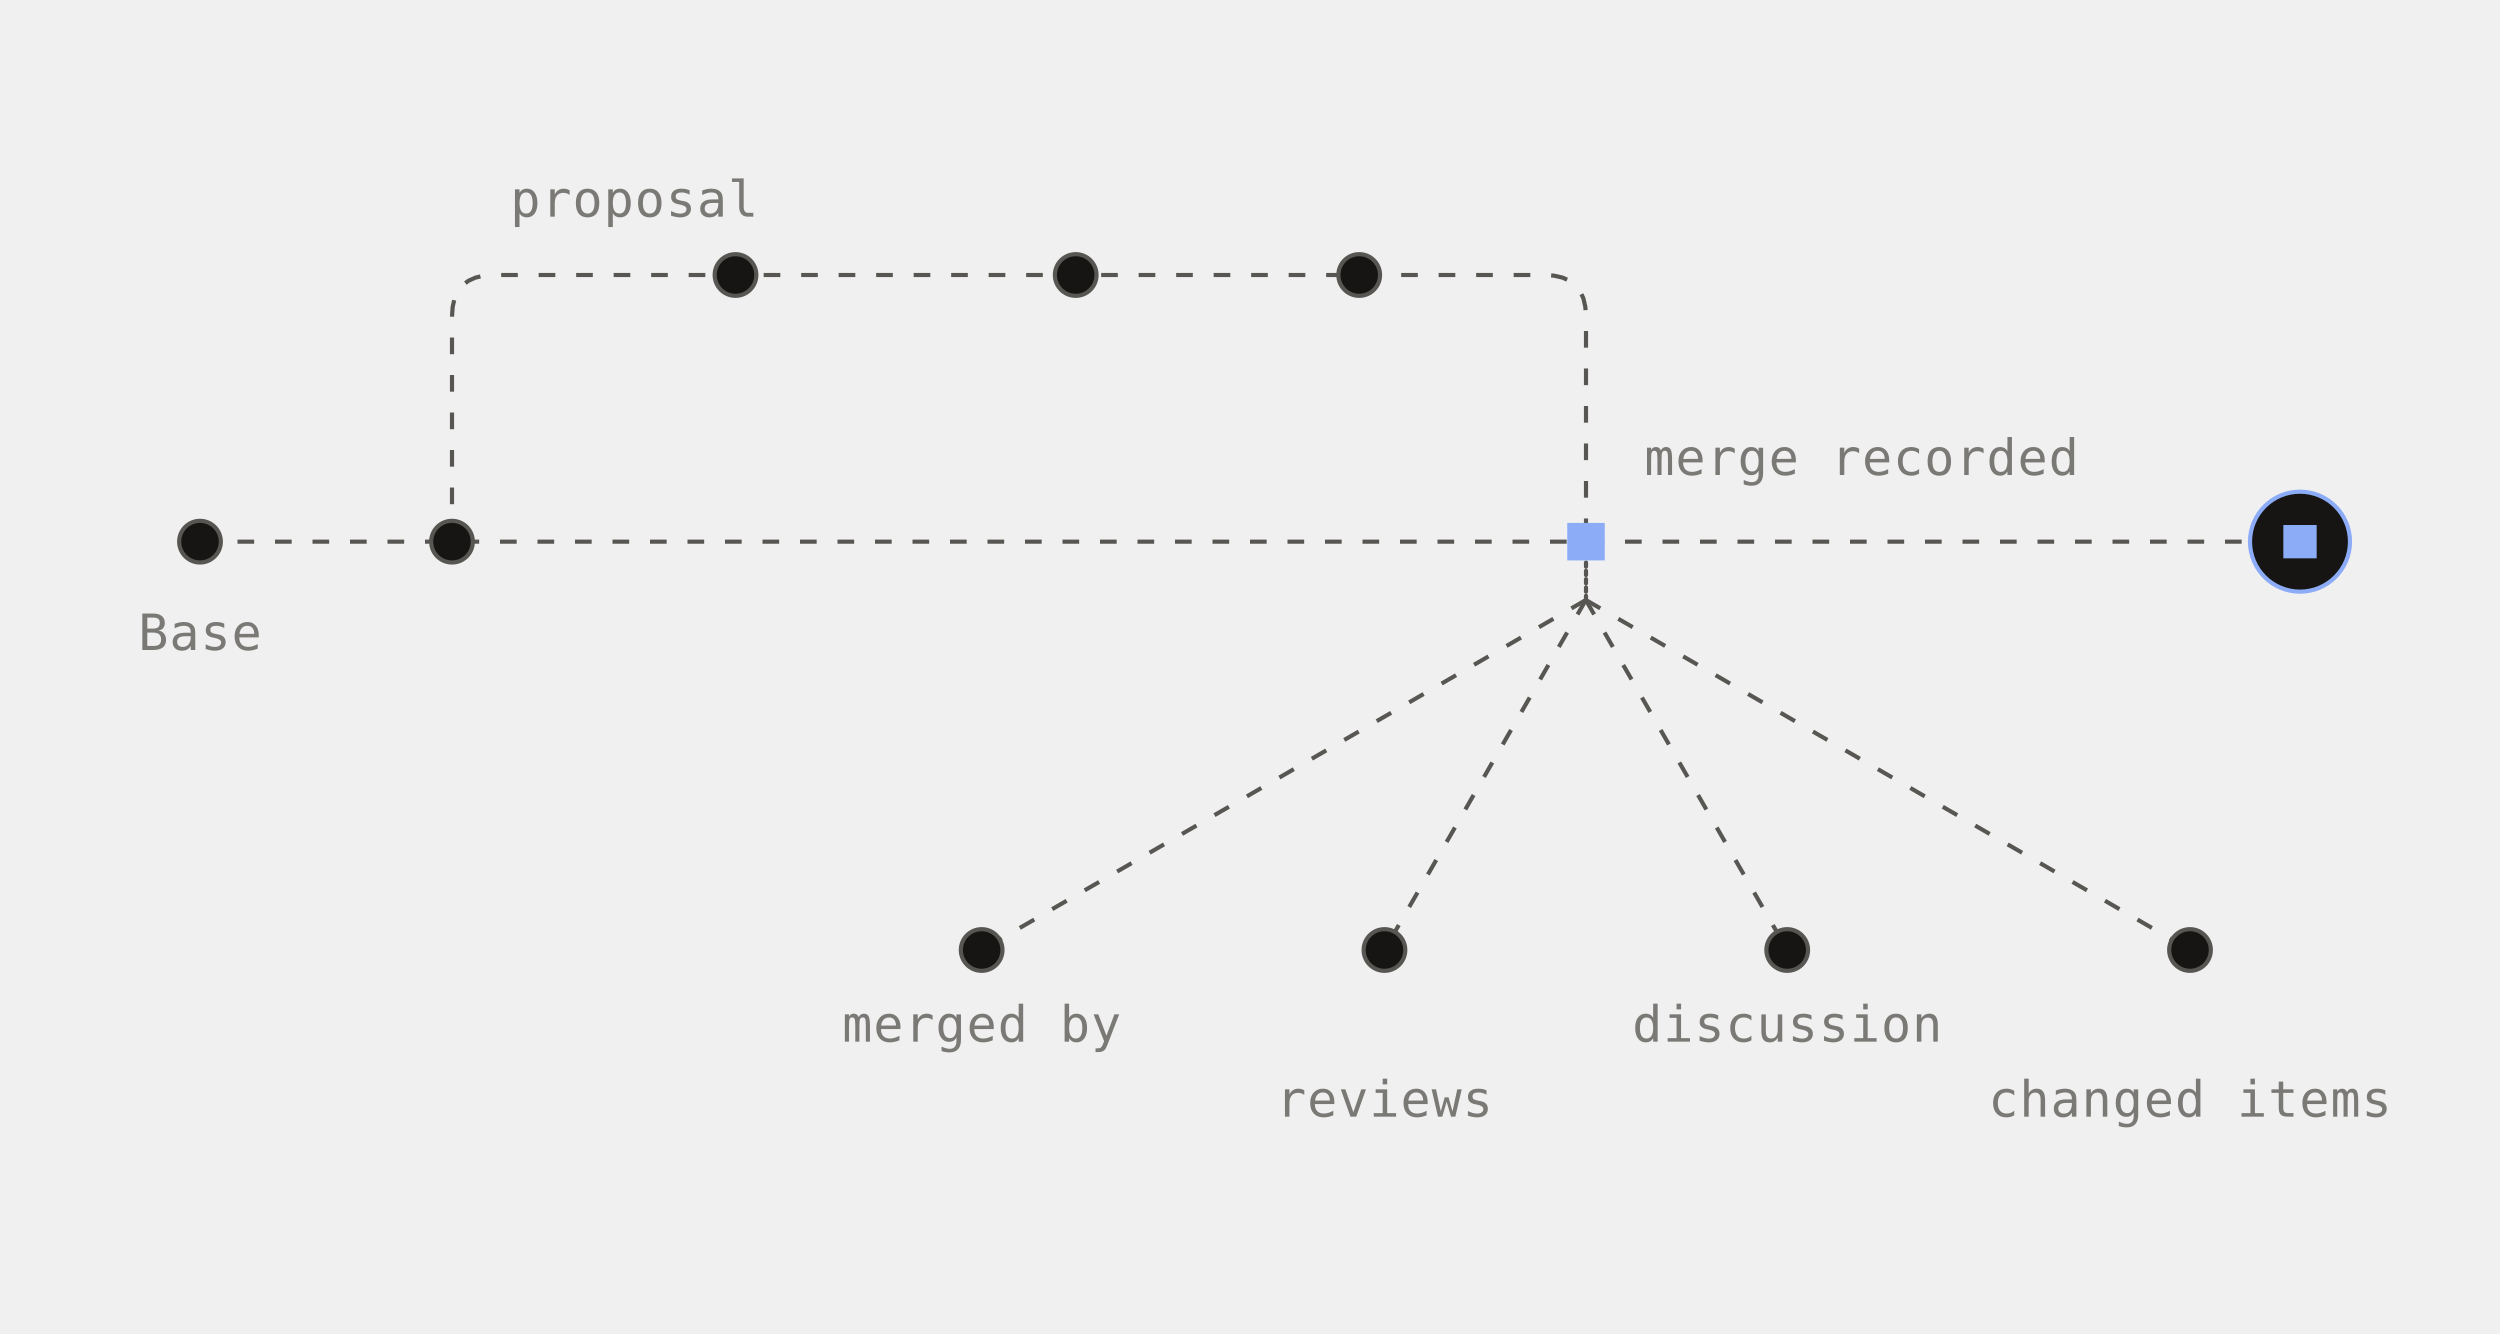
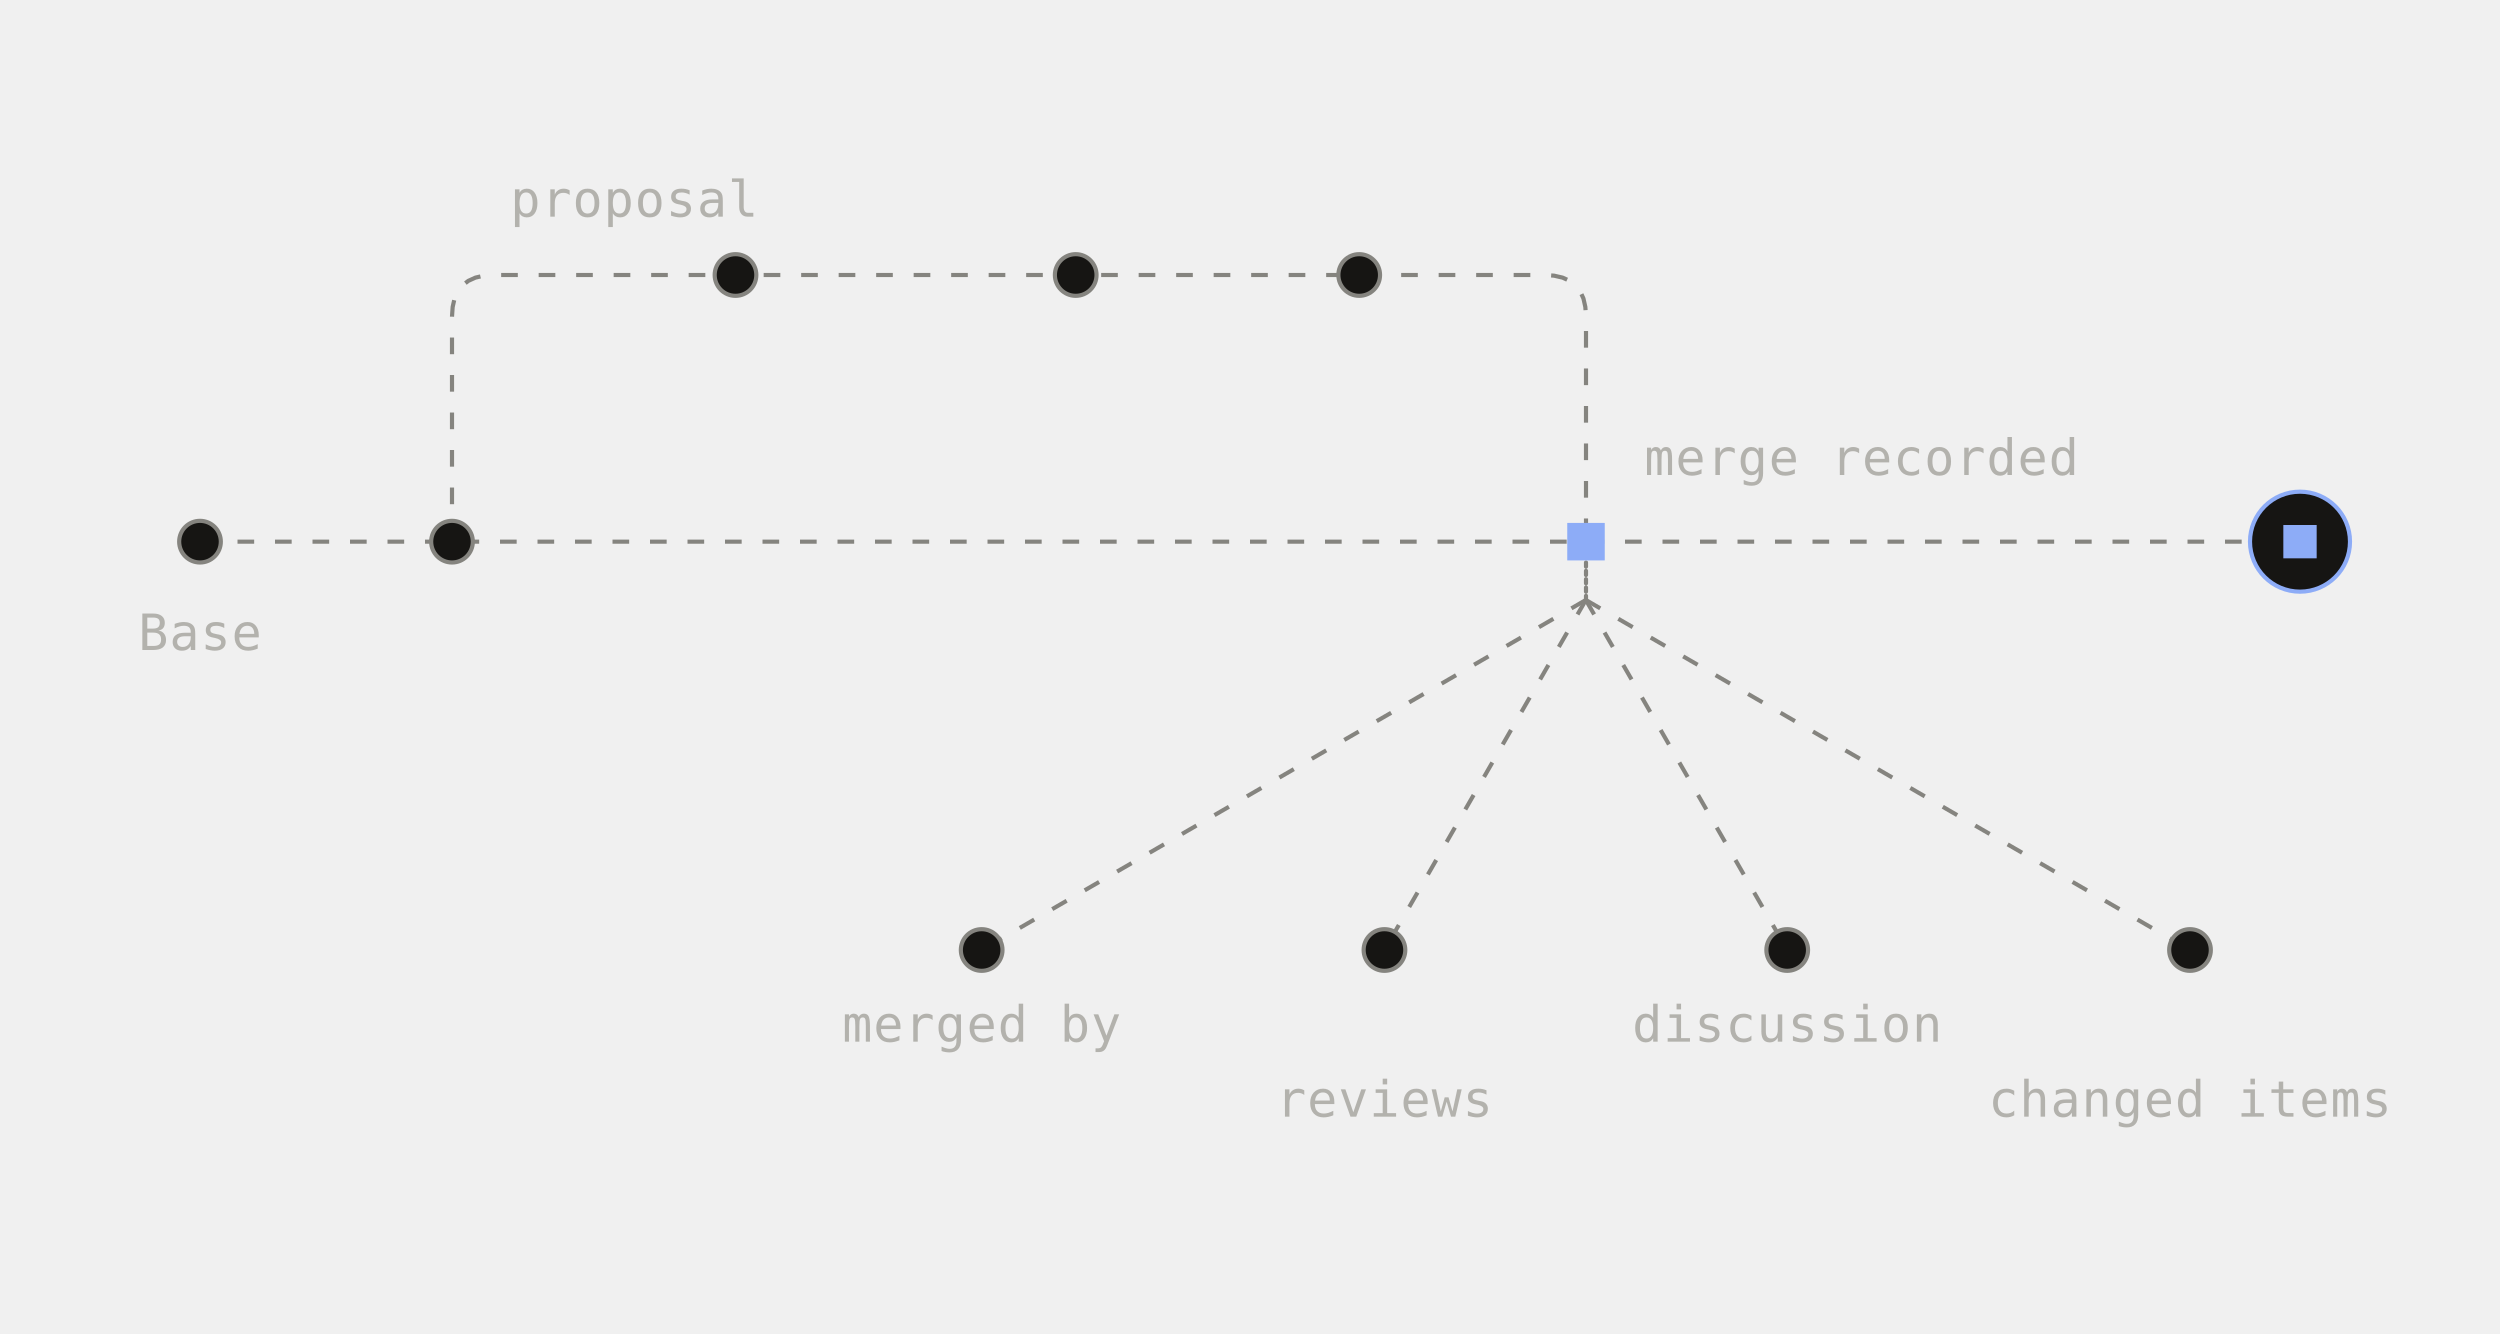
<svg xmlns="http://www.w3.org/2000/svg" width="600" height="320" viewBox="0 0 600 320" fill="none" role="img" class="fico3o1">
  <style>.fico3o1-p,.fico3o1-f,.fico3o1-r{transform-box:fill-box;transform-origin:center;animation-fill-mode:both}
.fico3o1-p{animation-name:fico3o1-pop;animation-duration:0.6s;animation-timing-function:cubic-bezier(.34,1.56,.64,1)}
@supports (animation-timing-function:linear(0,1)){.fico3o1-p{animation-timing-function:linear(0, 0.083, 0.269, 0.487, 0.691, 0.855, 0.972, 1.043, 1.078, 1.086, 1.078, 1.061, 1.043, 1.025, 1.011, 1.002, 0.996, 0.993, 0.993, 0.993, 0.995, 0.996, 0.998, 0.999, 1)}}
.fico3o1-f{animation-name:fico3o1-fade;animation-duration:0.5s;animation-timing-function:ease-out}
.fico3o1-r{animation-name:fico3o1-rise;animation-duration:.7s;animation-timing-function:cubic-bezier(0.22,1,0.36,1)}
.fico3o1-d{animation-name:fico3o1-draw;animation-timing-function:cubic-bezier(0.65,0,0.35,1);animation-fill-mode:both}
.fico3o1-m{animation:fico3o1-march 2.6s linear infinite}
.fico3o1-pulse{animation:fico3o1-pulse 2.4s ease-in-out infinite}
@keyframes fico3o1-pop{from{transform:scale(0);opacity:0}to{transform:scale(1);opacity:1}}
@keyframes fico3o1-fade{from{opacity:0}to{opacity:1}}
@keyframes fico3o1-rise{from{opacity:0;transform:translateY(6px)}to{opacity:1;transform:none}}
@keyframes fico3o1-draw{from{stroke-dashoffset:1}to{stroke-dashoffset:0}}
@keyframes fico3o1-march{from{stroke-dashoffset:0}to{stroke-dashoffset:-18}}
@keyframes fico3o1-pulse{0%,100%{opacity:1}50%{opacity:.35}}
@media (prefers-reduced-motion:reduce){.fico3o1 *{animation:none!important}.fico3o1 .fico3o1-d{stroke-dashoffset:0}.fico3o1 .fico3o1-t{display:none}}</style>
  <defs>
    <mask id="fico3o1-k0" maskUnits="userSpaceOnUse" x="-600" y="-320" width="1800" height="960">
      <path d="M48 130L552 130" stroke="#fff" stroke-width="7" fill="none" stroke-linecap="round" stroke-linejoin="round" pathLength="1" stroke-dasharray="1 1" stroke-dashoffset="1" class="fico3o1-d" style="animation-duration:0.9s;animation-delay:0.05s" />
    </mask>
    <mask id="fico3o1-k1" maskUnits="userSpaceOnUse" x="-600" y="-320" width="1800" height="960">
      <path d="M108.48 130L108.48 76L108.64 73.66L109.1 71.63L109.89 69.91L110.98 68.5L112.39 67.41L114.1 66.63L116.14 66.16L118.48 66L370.64 66L372.98 66.16L375.02 66.63L376.73 67.41L378.14 68.5L379.23 69.91L380.02 71.63L380.48 73.66L380.64 76L380.64 130" stroke="#fff" stroke-width="7" fill="none" stroke-linecap="round" stroke-linejoin="round" pathLength="1" stroke-dasharray="1 1" stroke-dashoffset="1" class="fico3o1-d" style="animation-duration:0.9s;animation-delay:0.2s" />
    </mask>
    <mask id="fico3o1-k2" maskUnits="userSpaceOnUse" x="-600" y="-320" width="1800" height="960">
      <path d="M380.6 144L235.6 228" stroke="#fff" stroke-width="7" fill="none" stroke-linecap="round" stroke-linejoin="round" pathLength="1" stroke-dasharray="1 1" stroke-dashoffset="1" class="fico3o1-d" style="animation-duration:0.64s;animation-delay:1.17s" />
    </mask>
    <mask id="fico3o1-k3" maskUnits="userSpaceOnUse" x="-600" y="-320" width="1800" height="960">
      <path d="M380.6 144L332.27 228" stroke="#fff" stroke-width="7" fill="none" stroke-linecap="round" stroke-linejoin="round" pathLength="1" stroke-dasharray="1 1" stroke-dashoffset="1" class="fico3o1-d" style="animation-duration:0.37s;animation-delay:1.22s" />
    </mask>
    <mask id="fico3o1-k4" maskUnits="userSpaceOnUse" x="-600" y="-320" width="1800" height="960">
      <path d="M380.6 144L428.93 228" stroke="#fff" stroke-width="7" fill="none" stroke-linecap="round" stroke-linejoin="round" pathLength="1" stroke-dasharray="1 1" stroke-dashoffset="1" class="fico3o1-d" style="animation-duration:0.37s;animation-delay:1.27s" />
    </mask>
    <mask id="fico3o1-k5" maskUnits="userSpaceOnUse" x="-600" y="-320" width="1800" height="960">
      <path d="M380.6 144L525.6 228" stroke="#fff" stroke-width="7" fill="none" stroke-linecap="round" stroke-linejoin="round" pathLength="1" stroke-dasharray="1 1" stroke-dashoffset="1" class="fico3o1-d" style="animation-duration:0.64s;animation-delay:1.32s" />
    </mask>
  </defs>
-   <path d="M48 130L552 130" fill="none" stroke="#575652" stroke-width="1" stroke-dasharray="4 5" stroke-linejoin="round" mask="url(#fico3o1-k0)" class="fico3o1-m" />
-   <path d="M108.48 130L108.48 76L108.64 73.66L109.1 71.63L109.89 69.91L110.98 68.5L112.39 67.41L114.1 66.63L116.14 66.16L118.48 66L370.64 66L372.98 66.16L375.02 66.63L376.73 67.41L378.14 68.5L379.23 69.91L380.02 71.63L380.48 73.66L380.64 76L380.64 130" fill="none" stroke="#575652" stroke-width="1" stroke-dasharray="4 5" stroke-linejoin="round" mask="url(#fico3o1-k1)" class="fico3o1-m" />
-   <path d="M380.64 134L380.64 144" fill="none" stroke="#575652" stroke-width="1" stroke-dasharray="1 1" stroke-linecap="round" stroke-linejoin="round" pathLength="1" stroke-dashoffset="1" class="fico3o1-d" style="animation-duration:0.35s;animation-delay:0.92s" />
-   <path d="M380.6 144L235.6 228" fill="none" stroke="#575652" stroke-width="1" stroke-dasharray="4 5" stroke-linejoin="round" mask="url(#fico3o1-k2)" class="fico3o1-m" />
-   <path d="M380.6 144L332.27 228" fill="none" stroke="#575652" stroke-width="1" stroke-dasharray="4 5" stroke-linejoin="round" mask="url(#fico3o1-k3)" class="fico3o1-m" />
-   <path d="M380.6 144L428.93 228" fill="none" stroke="#575652" stroke-width="1" stroke-dasharray="4 5" stroke-linejoin="round" mask="url(#fico3o1-k4)" class="fico3o1-m" />
-   <path d="M380.6 144L525.6 228" fill="none" stroke="#575652" stroke-width="1" stroke-dasharray="4 5" stroke-linejoin="round" mask="url(#fico3o1-k5)" class="fico3o1-m" />
+   <path d="M48 130L552 130" fill="none" stroke="#85847F" stroke-width="1" stroke-dasharray="4 5" stroke-linejoin="round" mask="url(#fico3o1-k0)" class="fico3o1-m" />
+   <path d="M108.48 130L108.48 76L108.64 73.66L109.1 71.63L109.89 69.91L110.98 68.5L112.39 67.41L114.1 66.63L116.14 66.16L118.48 66L370.64 66L372.98 66.16L375.02 66.63L376.73 67.41L378.14 68.5L379.23 69.91L380.02 71.63L380.48 73.66L380.64 76L380.64 130" fill="none" stroke="#85847F" stroke-width="1" stroke-dasharray="4 5" stroke-linejoin="round" mask="url(#fico3o1-k1)" class="fico3o1-m" />
+   <path d="M380.64 134L380.64 144" fill="none" stroke="#85847F" stroke-width="1" stroke-dasharray="1 1" stroke-linecap="round" stroke-linejoin="round" pathLength="1" stroke-dashoffset="1" class="fico3o1-d" style="animation-duration:0.35s;animation-delay:0.92s" />
+   <path d="M380.6 144L235.6 228" fill="none" stroke="#85847F" stroke-width="1" stroke-dasharray="4 5" stroke-linejoin="round" mask="url(#fico3o1-k2)" class="fico3o1-m" />
+   <path d="M380.6 144L332.27 228" fill="none" stroke="#85847F" stroke-width="1" stroke-dasharray="4 5" stroke-linejoin="round" mask="url(#fico3o1-k3)" class="fico3o1-m" />
+   <path d="M380.6 144L428.93 228" fill="none" stroke="#85847F" stroke-width="1" stroke-dasharray="4 5" stroke-linejoin="round" mask="url(#fico3o1-k4)" class="fico3o1-m" />
+   <path d="M380.6 144L525.6 228" fill="none" stroke="#85847F" stroke-width="1" stroke-dasharray="4 5" stroke-linejoin="round" mask="url(#fico3o1-k5)" class="fico3o1-m" />
  <g class="fico3o1-p" style="animation-delay:0.15s">
-     <circle cx="108.48" cy="130" r="5" fill="#161513" stroke="#575652" stroke-width="1" />
+     <circle cx="108.48" cy="130" r="5" fill="#161513" stroke="#85847F" stroke-width="1" />
  </g>
  <g class="fico3o1-p" style="animation-delay:0.42s">
-     <circle cx="176.52" cy="66" r="5" fill="#161513" stroke="#575652" stroke-width="1" />
+     <circle cx="176.52" cy="66" r="5" fill="#161513" stroke="#85847F" stroke-width="1" />
  </g>
  <g class="fico3o1-p" style="animation-delay:0.55s">
-     <circle cx="258.17" cy="66" r="5" fill="#161513" stroke="#575652" stroke-width="1" />
+     <circle cx="258.17" cy="66" r="5" fill="#161513" stroke="#85847F" stroke-width="1" />
  </g>
  <g class="fico3o1-p" style="animation-delay:0.66s">
-     <circle cx="326.21" cy="66" r="5" fill="#161513" stroke="#575652" stroke-width="1" />
+     <circle cx="326.21" cy="66" r="5" fill="#161513" stroke="#85847F" stroke-width="1" />
  </g>
  <g class="fico3o1-p" style="animation-delay:0.85s">
    <rect x="376.14" y="125.5" width="9" height="9" fill="#8DACF7" />
  </g>
  <g class="fico3o1-p" style="animation-delay:0.68s">
    <circle cx="552" cy="130" r="12" fill="#161513" stroke="#8DACF7" stroke-width="1" />
    <rect x="548" y="126" width="8" height="8" fill="#8DACF7" />
  </g>
  <g class="fico3o1-p" style="animation-delay:0.1s">
-     <circle cx="48" cy="130" r="5" fill="#161513" stroke="#575652" stroke-width="1" />
+     <circle cx="48" cy="130" r="5" fill="#161513" stroke="#85847F" stroke-width="1" />
  </g>
  <g class="fico3o1-p" style="animation-delay:1.24s">
-     <circle cx="235.6" cy="228" r="5" fill="#161513" stroke="#575652" stroke-width="1" />
+     <circle cx="235.6" cy="228" r="5" fill="#161513" stroke="#85847F" stroke-width="1" />
  </g>
  <g class="fico3o1-p" style="animation-delay:1.29s">
-     <circle cx="332.27" cy="228" r="5" fill="#161513" stroke="#575652" stroke-width="1" />
+     <circle cx="332.27" cy="228" r="5" fill="#161513" stroke="#85847F" stroke-width="1" />
  </g>
  <g class="fico3o1-p" style="animation-delay:1.34s">
-     <circle cx="428.93" cy="228" r="5" fill="#161513" stroke="#575652" stroke-width="1" />
+     <circle cx="428.93" cy="228" r="5" fill="#161513" stroke="#85847F" stroke-width="1" />
  </g>
  <g class="fico3o1-p" style="animation-delay:1.39s">
-     <circle cx="525.6" cy="228" r="5" fill="#161513" stroke="#575652" stroke-width="1" />
+     <circle cx="525.6" cy="228" r="5" fill="#161513" stroke="#85847F" stroke-width="1" />
  </g>
  <g class="fico3o1-f" style="animation-delay:0.99s">
-     <text x="48" y="156" fill="#7A7975" font-family="'Commit Mono', 'IBM Plex Mono', ui-monospace, SFMono-Regular, Menlo, monospace" font-size="12" text-anchor="middle" letter-spacing="0.24">Base</text>
+     <text x="48" y="156" fill="#B3B2AD" font-family="'Commit Mono', 'IBM Plex Mono', ui-monospace, SFMono-Regular, Menlo, monospace" font-size="12" text-anchor="middle" letter-spacing="0.24">Base</text>
  </g>
  <g class="fico3o1-f" style="animation-delay:1.06s">
-     <text x="122.48" y="52" fill="#7A7975" font-family="'Commit Mono', 'IBM Plex Mono', ui-monospace, SFMono-Regular, Menlo, monospace" font-size="12" text-anchor="start" letter-spacing="0.24">proposal</text>
+     <text x="122.48" y="52" fill="#B3B2AD" font-family="'Commit Mono', 'IBM Plex Mono', ui-monospace, SFMono-Regular, Menlo, monospace" font-size="12" text-anchor="start" letter-spacing="0.24">proposal</text>
  </g>
  <g class="fico3o1-f" style="animation-delay:1.13s">
-     <text x="394.64" y="114" fill="#7A7975" font-family="'Commit Mono', 'IBM Plex Mono', ui-monospace, SFMono-Regular, Menlo, monospace" font-size="12" text-anchor="start" letter-spacing="0.24">merge recorded</text>
+     <text x="394.64" y="114" fill="#B3B2AD" font-family="'Commit Mono', 'IBM Plex Mono', ui-monospace, SFMono-Regular, Menlo, monospace" font-size="12" text-anchor="start" letter-spacing="0.24">merge recorded</text>
  </g>
  <g class="fico3o1-f" style="animation-delay:1.2s">
-     <text x="235.6" y="250" fill="#7A7975" font-family="'Commit Mono', 'IBM Plex Mono', ui-monospace, SFMono-Regular, Menlo, monospace" font-size="12" text-anchor="middle" letter-spacing="0.24">merged by</text>
+     <text x="235.6" y="250" fill="#B3B2AD" font-family="'Commit Mono', 'IBM Plex Mono', ui-monospace, SFMono-Regular, Menlo, monospace" font-size="12" text-anchor="middle" letter-spacing="0.24">merged by</text>
  </g>
  <g class="fico3o1-f" style="animation-delay:1.27s">
-     <text x="332.27" y="268" fill="#7A7975" font-family="'Commit Mono', 'IBM Plex Mono', ui-monospace, SFMono-Regular, Menlo, monospace" font-size="12" text-anchor="middle" letter-spacing="0.24">reviews</text>
+     <text x="332.27" y="268" fill="#B3B2AD" font-family="'Commit Mono', 'IBM Plex Mono', ui-monospace, SFMono-Regular, Menlo, monospace" font-size="12" text-anchor="middle" letter-spacing="0.24">reviews</text>
  </g>
  <g class="fico3o1-f" style="animation-delay:1.34s">
-     <text x="428.93" y="250" fill="#7A7975" font-family="'Commit Mono', 'IBM Plex Mono', ui-monospace, SFMono-Regular, Menlo, monospace" font-size="12" text-anchor="middle" letter-spacing="0.24">discussion</text>
+     <text x="428.93" y="250" fill="#B3B2AD" font-family="'Commit Mono', 'IBM Plex Mono', ui-monospace, SFMono-Regular, Menlo, monospace" font-size="12" text-anchor="middle" letter-spacing="0.24">discussion</text>
  </g>
  <g class="fico3o1-f" style="animation-delay:1.41s">
-     <text x="525.6" y="268" fill="#7A7975" font-family="'Commit Mono', 'IBM Plex Mono', ui-monospace, SFMono-Regular, Menlo, monospace" font-size="12" text-anchor="middle" letter-spacing="0.24">changed items</text>
+     <text x="525.6" y="268" fill="#B3B2AD" font-family="'Commit Mono', 'IBM Plex Mono', ui-monospace, SFMono-Regular, Menlo, monospace" font-size="12" text-anchor="middle" letter-spacing="0.24">changed items</text>
  </g>
</svg>
